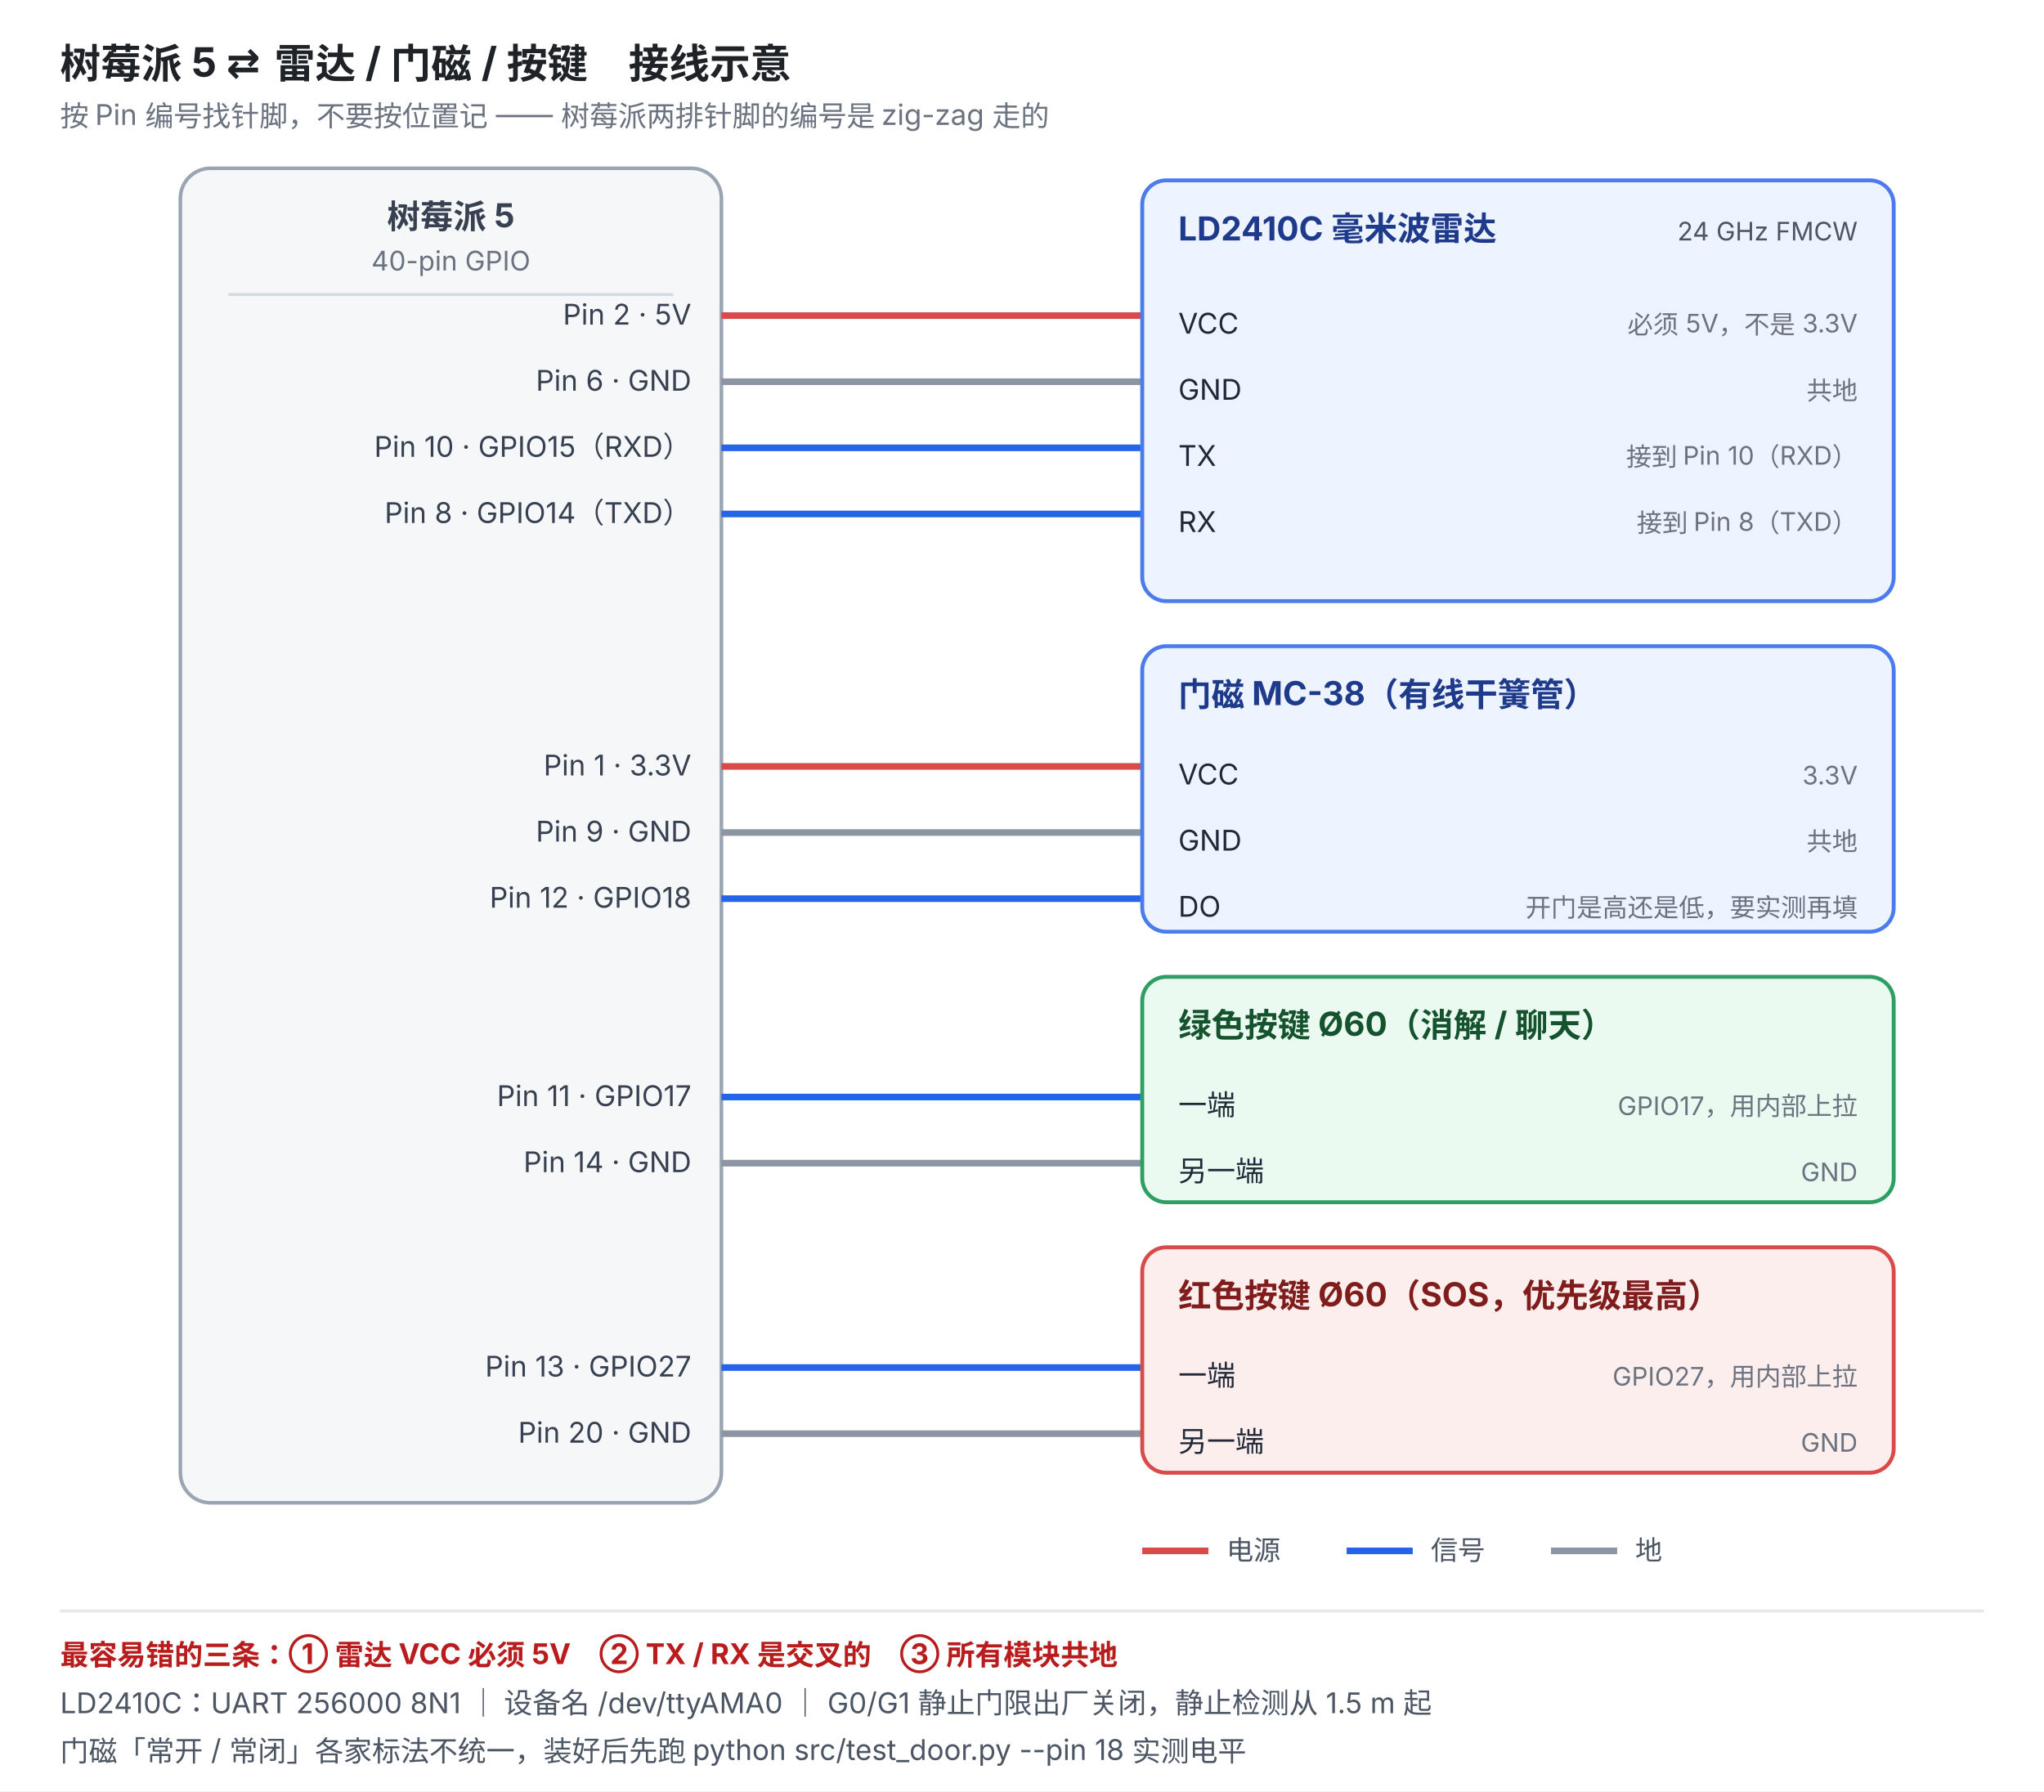
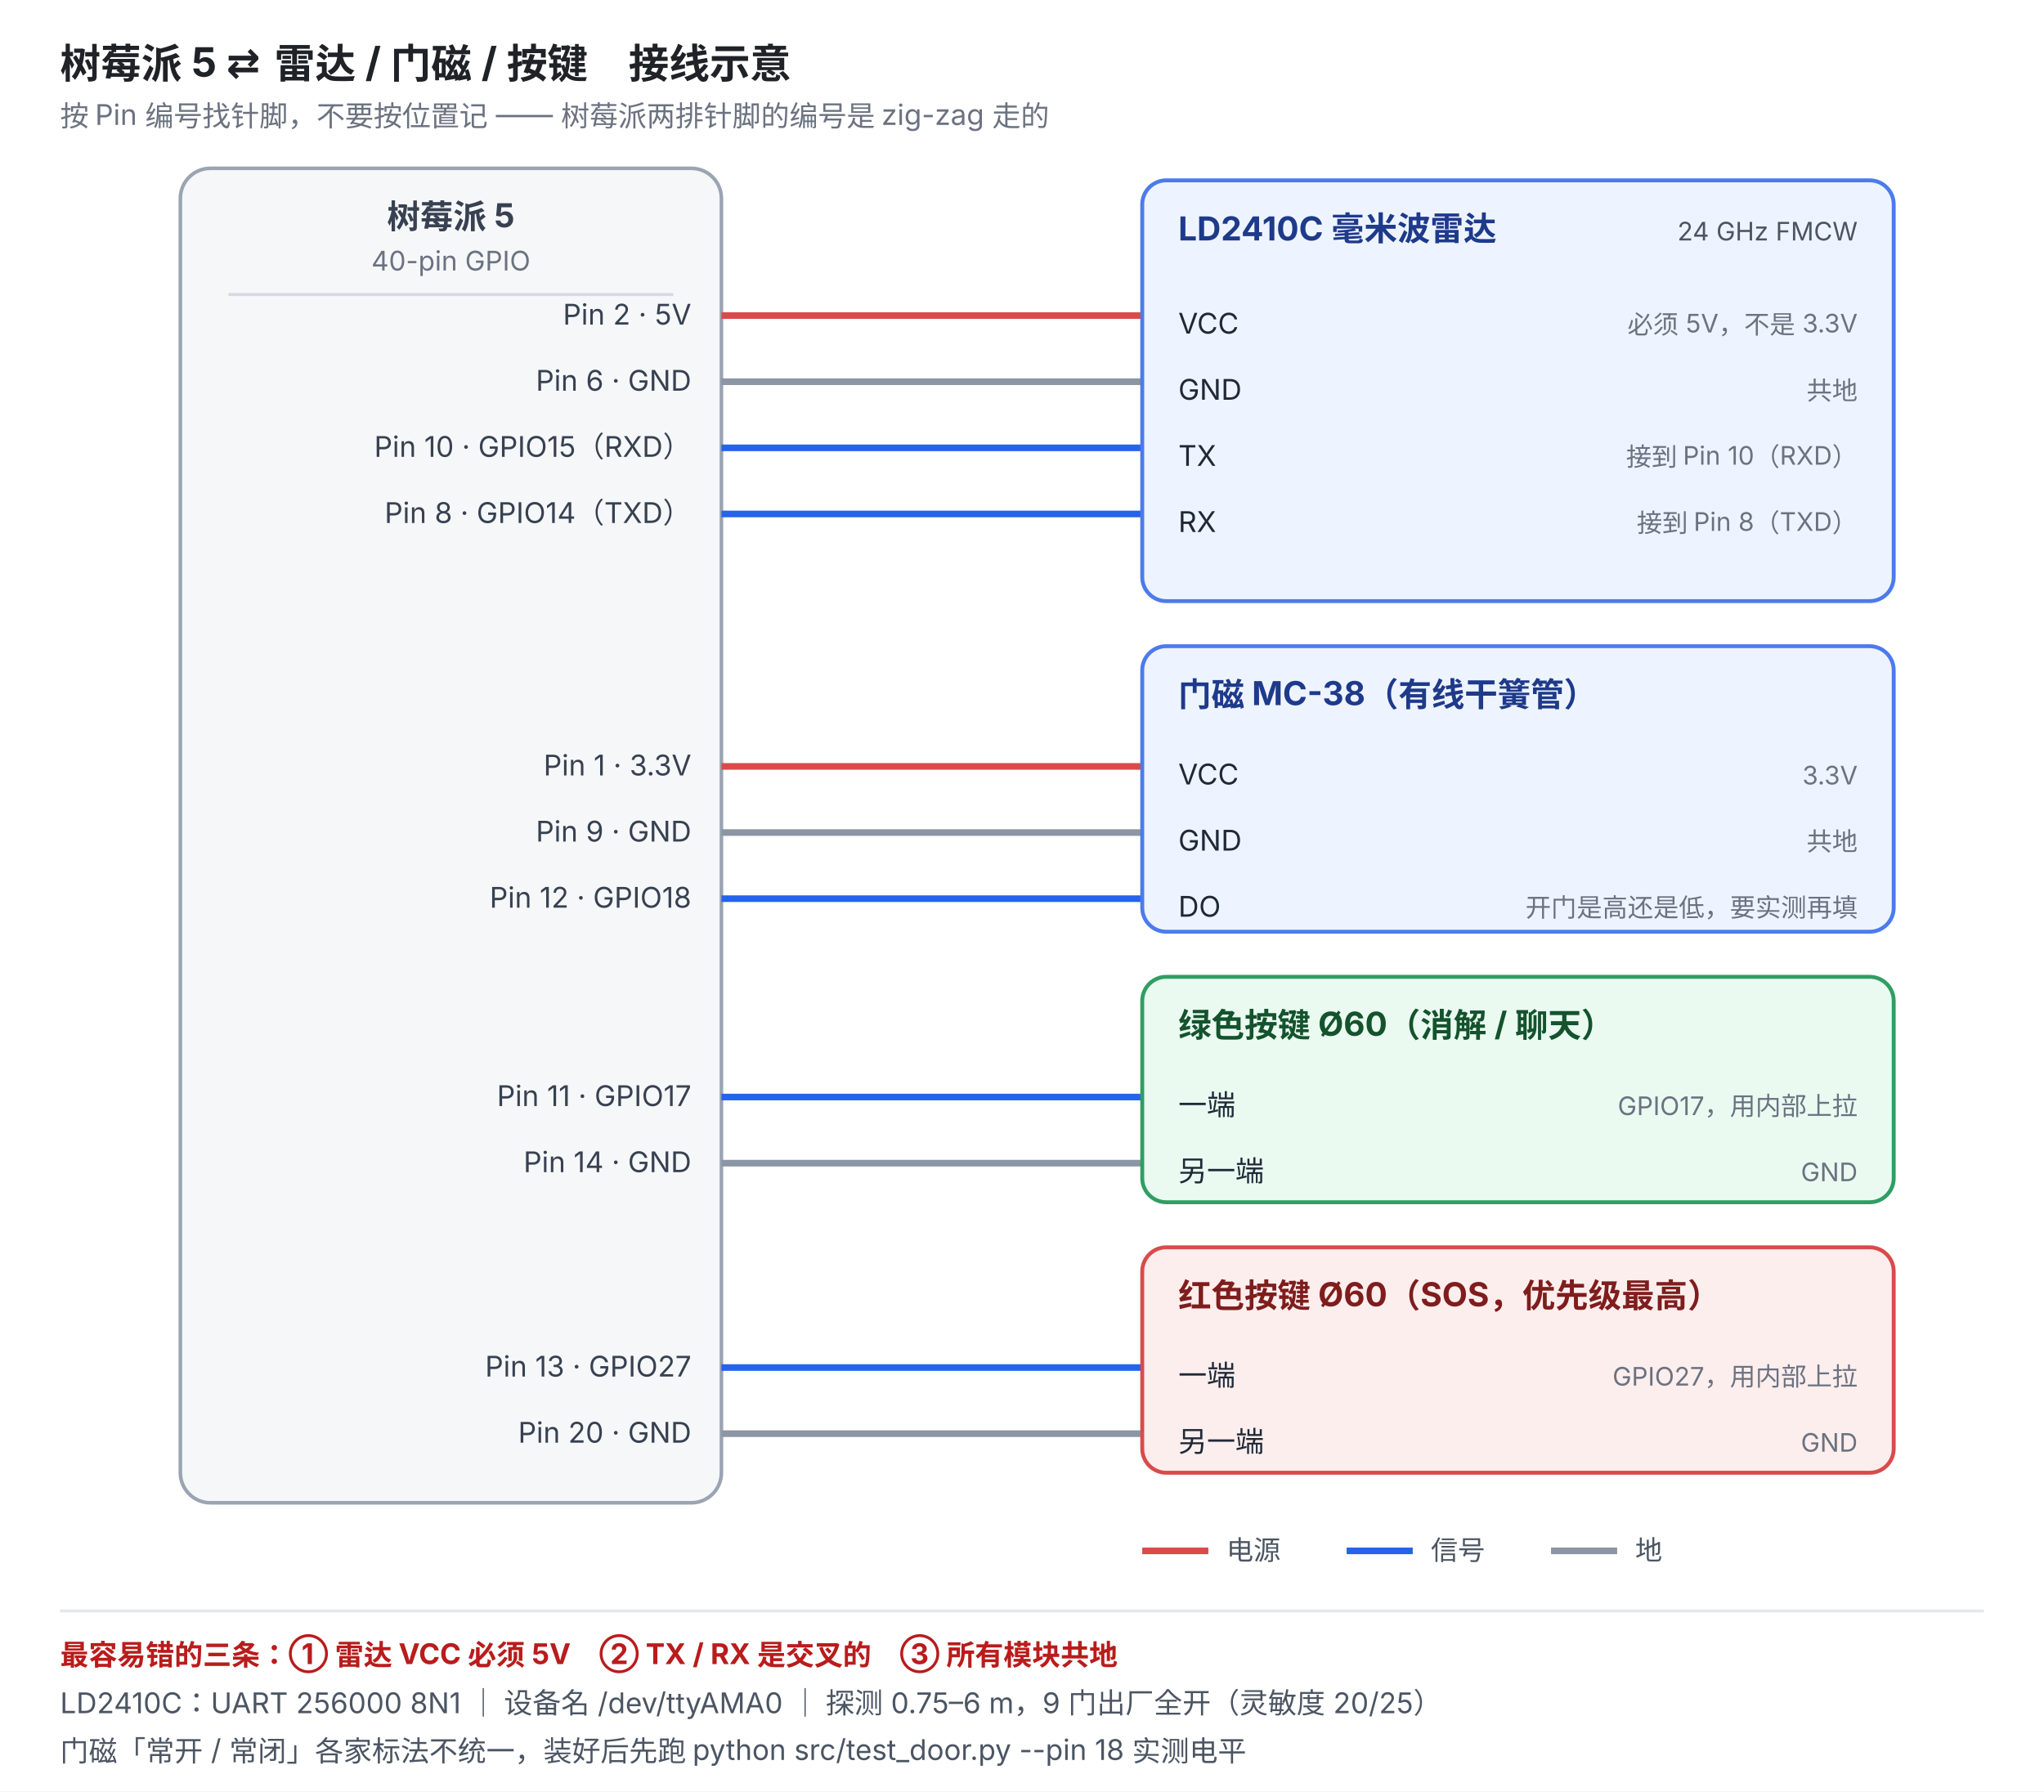
<svg xmlns="http://www.w3.org/2000/svg" viewBox="0 0 680 596" width="680" height="596" font-family="'Noto Sans SC','Microsoft YaHei',-apple-system,Segoe UI,sans-serif">
  <rect width="100%" height="100%" fill="#ffffff" />
  <text x="20" y="26" font-size="13.5" font-weight="700" fill="#1f2328">树莓派 5 ⇄ 雷达 / 门磁 / 按键　接线示意</text>
  <text x="20" y="42" font-size="9.5" fill="#6b7280">按 Pin 编号找针脚，不要按位置记 —— 树莓派两排针脚的编号是 zig-zag 走的</text>
  <rect x="60" y="56" width="180" height="444" rx="10" fill="#f6f7f9" stroke="#9aa4b2" stroke-width="1.2" />
  <text x="150" y="76" font-size="11" font-weight="700" fill="#374151" text-anchor="middle">树莓派 5</text>
  <text x="150" y="90" font-size="9" fill="#6b7280" text-anchor="middle">40-pin GPIO</text>
  <line x1="76" y1="98" x2="224" y2="98" stroke="#d5dae1" stroke-width="1" />
  <g font-size="9.5" fill="#374151" text-anchor="end">
    <text x="230" y="108">Pin 2 · 5V</text>
    <text x="230" y="130">Pin 6 · GND</text>
    <text x="230" y="152">Pin 10 · GPIO15（RXD）</text>
    <text x="230" y="174">Pin 8 · GPIO14（TXD）</text>
    <text x="230" y="258">Pin 1 · 3.3V</text>
    <text x="230" y="280">Pin 9 · GND</text>
    <text x="230" y="302">Pin 12 · GPIO18</text>
    <text x="230" y="368">Pin 11 · GPIO17</text>
    <text x="230" y="390">Pin 14 · GND</text>
    <text x="230" y="458">Pin 13 · GPIO27</text>
    <text x="230" y="480">Pin 20 · GND</text>
  </g>
  <g stroke-width="2.2" fill="none">
    <line x1="240" y1="105" x2="380" y2="105" stroke="#d94b4b" />
    <line x1="240" y1="127" x2="380" y2="127" stroke="#8b95a3" />
    <line x1="240" y1="149" x2="380" y2="149" stroke="#2563eb" />
    <line x1="240" y1="171" x2="380" y2="171" stroke="#2563eb" />
    <line x1="240" y1="255" x2="380" y2="255" stroke="#d94b4b" />
    <line x1="240" y1="277" x2="380" y2="277" stroke="#8b95a3" />
    <line x1="240" y1="299" x2="380" y2="299" stroke="#2563eb" />
    <line x1="240" y1="365" x2="380" y2="365" stroke="#2563eb" />
    <line x1="240" y1="387" x2="380" y2="387" stroke="#8b95a3" />
    <line x1="240" y1="455" x2="380" y2="455" stroke="#2563eb" />
    <line x1="240" y1="477" x2="380" y2="477" stroke="#8b95a3" />
  </g>
  <rect x="380" y="60" width="250" height="140" rx="8" fill="#eef4ff" stroke="#4b7bec" stroke-width="1.3" />
  <text x="392" y="80" font-size="11" font-weight="700" fill="#1e3a8a">LD2410C 毫米波雷达</text>
  <text x="618" y="80" font-size="8.5" fill="#4b5563" text-anchor="end">24 GHz FMCW</text>
  <g font-size="9.5" fill="#1f2937">
    <text x="392" y="111">VCC</text>
    <text x="392" y="133">GND</text>
    <text x="392" y="155">TX</text>
    <text x="392" y="177">RX</text>
  </g>
  <g font-size="8.5" fill="#6b7280" text-anchor="end">
    <text x="618" y="111">必须 5V，不是 3.3V</text>
    <text x="618" y="133">共地</text>
    <text x="618" y="155">接到 Pin 10（RXD）</text>
    <text x="618" y="177">接到 Pin 8（TXD）</text>
  </g>
  <rect x="380" y="215" width="250" height="95" rx="8" fill="#eef4ff" stroke="#4b7bec" stroke-width="1.3" />
  <text x="392" y="235" font-size="11" font-weight="700" fill="#1e3a8a">门磁 MC-38（有线干簧管）</text>
  <g font-size="9.5" fill="#1f2937">
    <text x="392" y="261">VCC</text>
    <text x="392" y="283">GND</text>
    <text x="392" y="305">DO</text>
  </g>
  <g font-size="8.5" fill="#6b7280" text-anchor="end">
    <text x="618" y="261">3.3V</text>
    <text x="618" y="283">共地</text>
    <text x="618" y="305">开门是高还是低，要实测再填</text>
  </g>
  <rect x="380" y="325" width="250" height="75" rx="8" fill="#eafaf1" stroke="#2f9e63" stroke-width="1.3" />
  <text x="392" y="345" font-size="11" font-weight="700" fill="#14532d">绿色按键 Ø60（消解 / 聊天）</text>
  <g font-size="9.5" fill="#1f2937">
    <text x="392" y="371">一端</text>
    <text x="392" y="393">另一端</text>
  </g>
  <g font-size="8.5" fill="#6b7280" text-anchor="end">
    <text x="618" y="371">GPIO17，用内部上拉</text>
    <text x="618" y="393">GND</text>
  </g>
  <rect x="380" y="415" width="250" height="75" rx="8" fill="#fdeeee" stroke="#d94b4b" stroke-width="1.3" />
  <text x="392" y="435" font-size="11" font-weight="700" fill="#7f1d1d">红色按键 Ø60（SOS，优先级最高）</text>
  <g font-size="9.5" fill="#1f2937">
    <text x="392" y="461">一端</text>
    <text x="392" y="483">另一端</text>
  </g>
  <g font-size="8.5" fill="#6b7280" text-anchor="end">
    <text x="618" y="461">GPIO27，用内部上拉</text>
    <text x="618" y="483">GND</text>
  </g>
  <g font-size="9" fill="#4b5563">
    <line x1="380" y1="516" x2="402" y2="516" stroke="#d94b4b" stroke-width="2.2" />
    <text x="408" y="519">电源</text>
    <line x1="448" y1="516" x2="470" y2="516" stroke="#2563eb" stroke-width="2.2" />
    <text x="476" y="519">信号</text>
    <line x1="516" y1="516" x2="538" y2="516" stroke="#8b95a3" stroke-width="2.2" />
    <text x="544" y="519">地</text>
  </g>
  <line x1="20" y1="536" x2="660" y2="536" stroke="#e5e7eb" stroke-width="1" />
  <text x="20" y="554" font-size="9.5" font-weight="700" fill="#b91c1c">最容易错的三条：① 雷达 VCC 必须 5V　② TX / RX 是交叉的　③ 所有模块共地</text>
-   <text x="20" y="570" font-size="9.5" fill="#4b5563">LD2410C：UART 256000 8N1 ｜ 设备名 /dev/ttyAMA0 ｜ G0/G1 静止门限出厂关闭，静止检测从 1.5 m 起</text>
+   <text x="20" y="570" font-size="9.5" fill="#4b5563">LD2410C：UART 256000 8N1 ｜ 设备名 /dev/ttyAMA0 ｜ 探测 0.75–6 m，9 门出厂全开（灵敏度 20/25）</text>
  <text x="20" y="586" font-size="9.5" fill="#4b5563">门磁「常开 / 常闭」各家标法不统一，装好后先跑 python src/test_door.py --pin 18 实测电平</text>
</svg>
